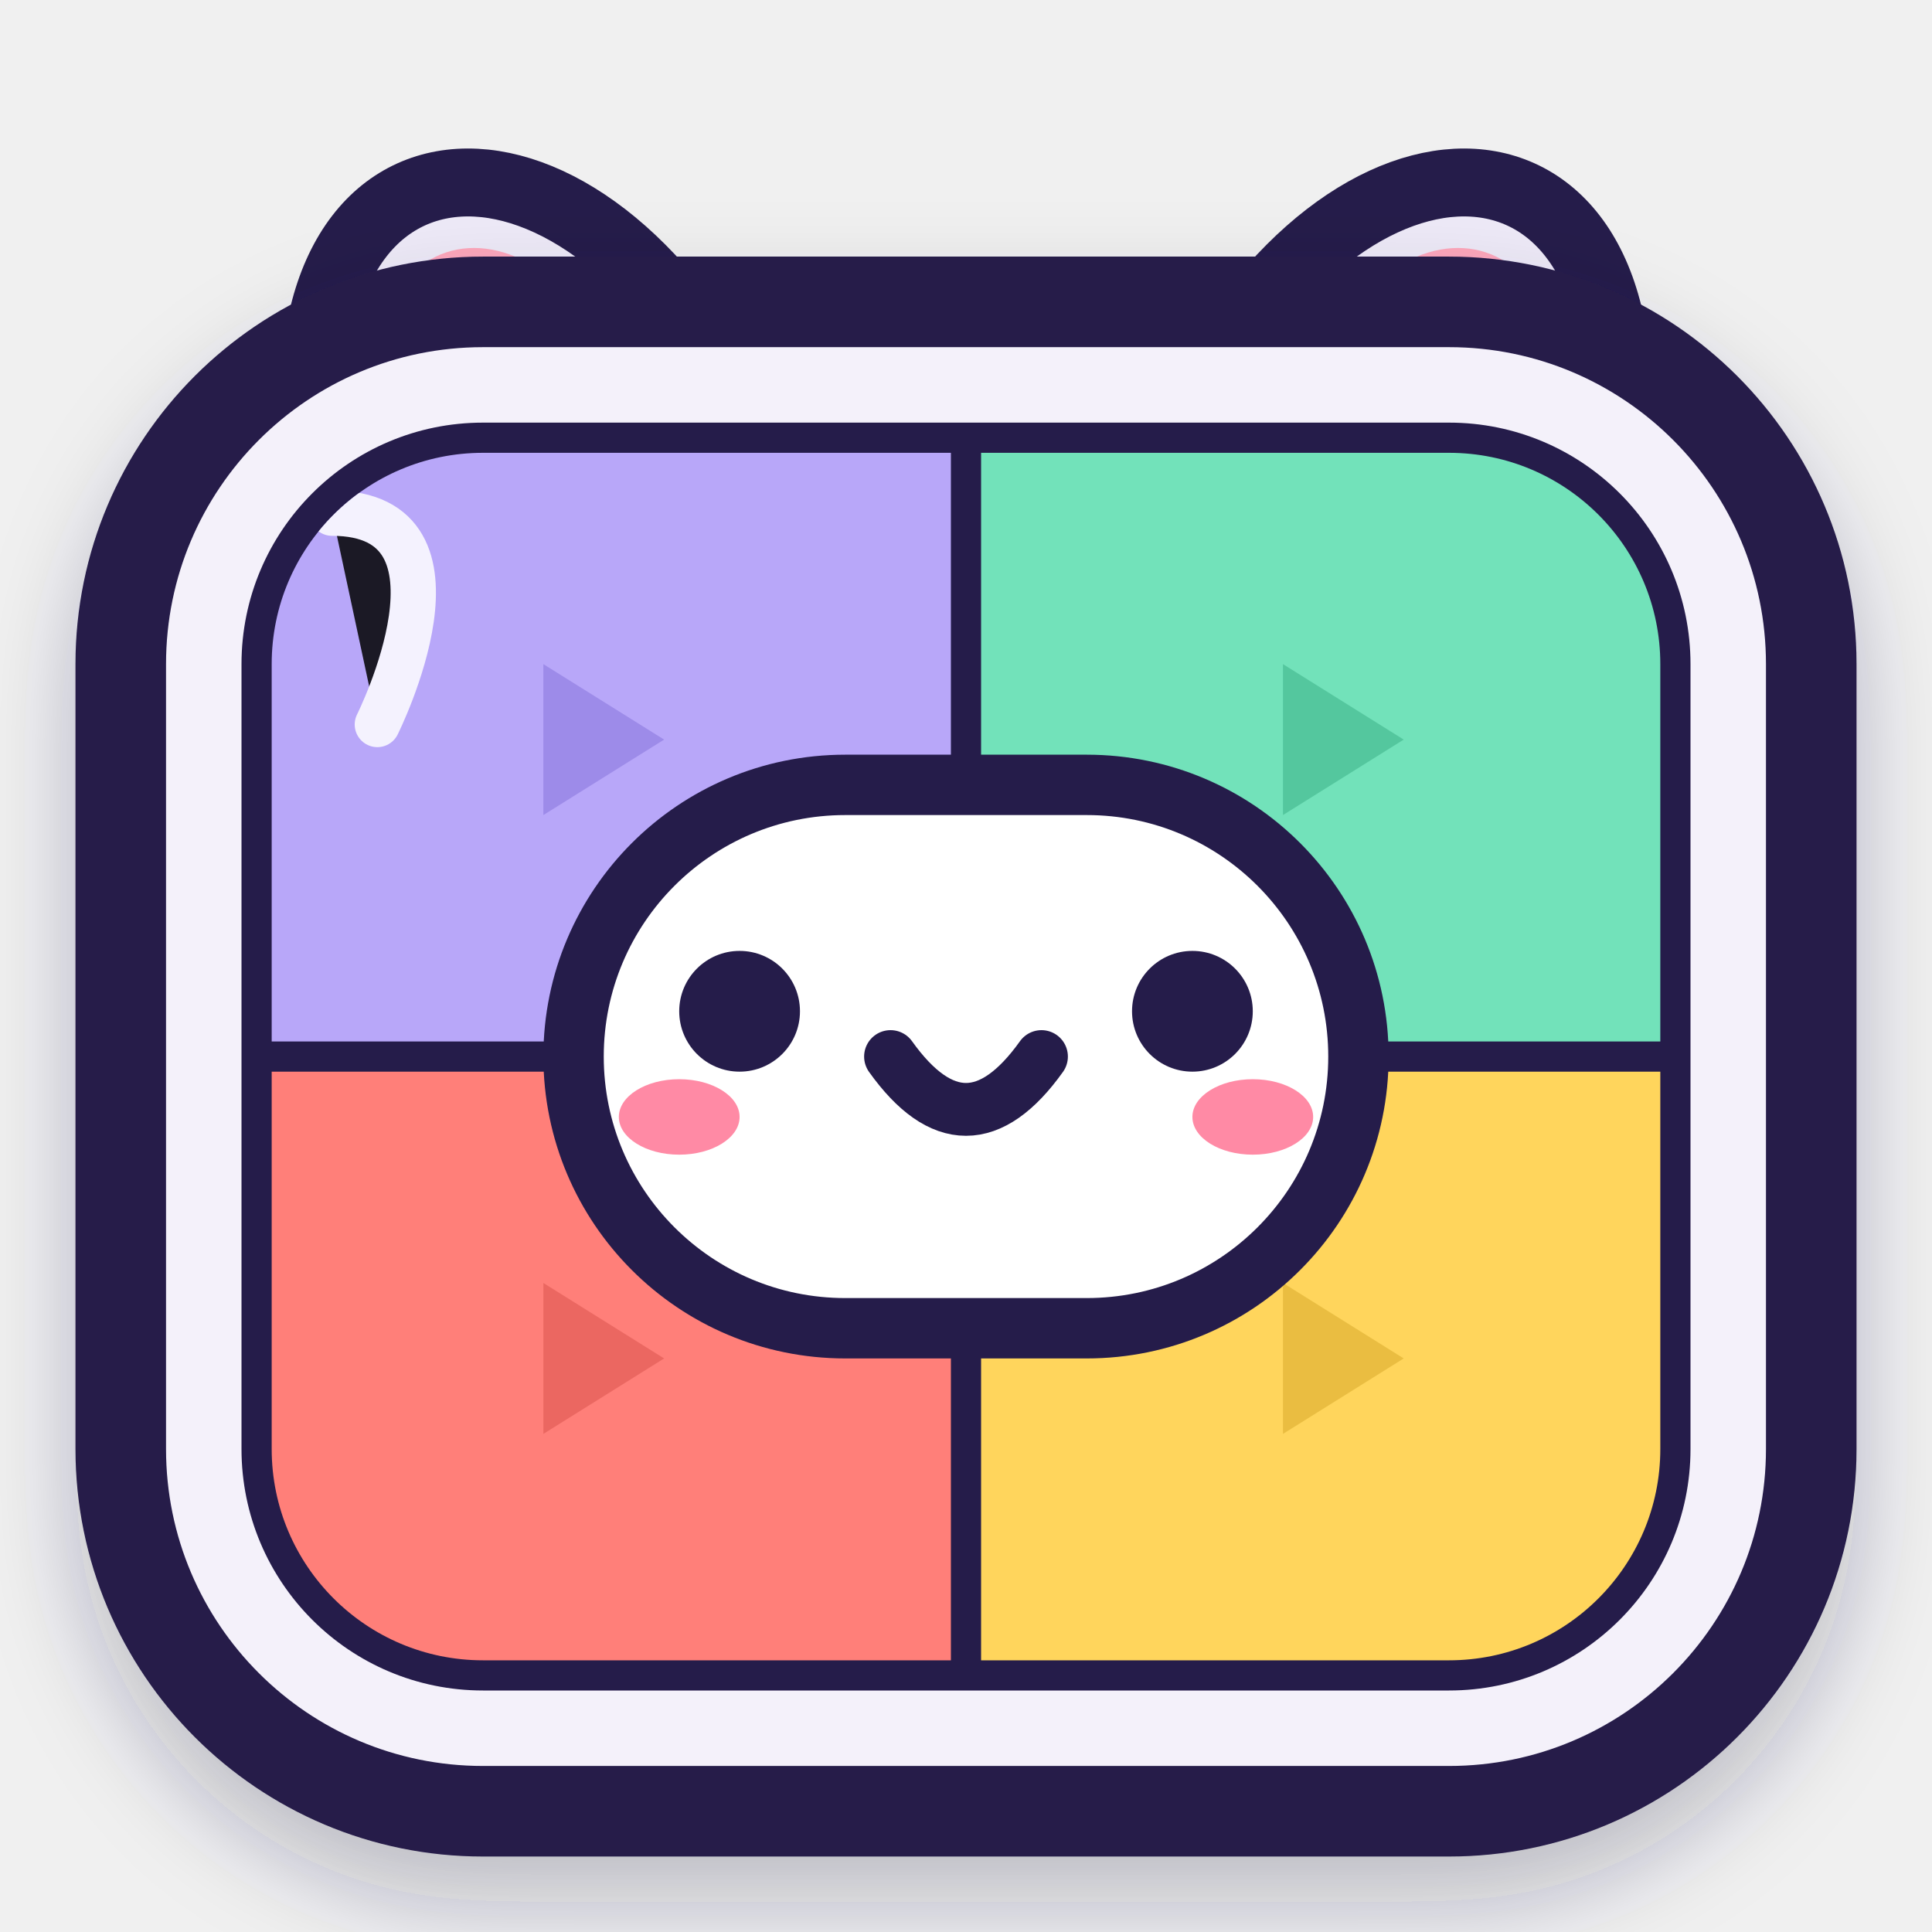
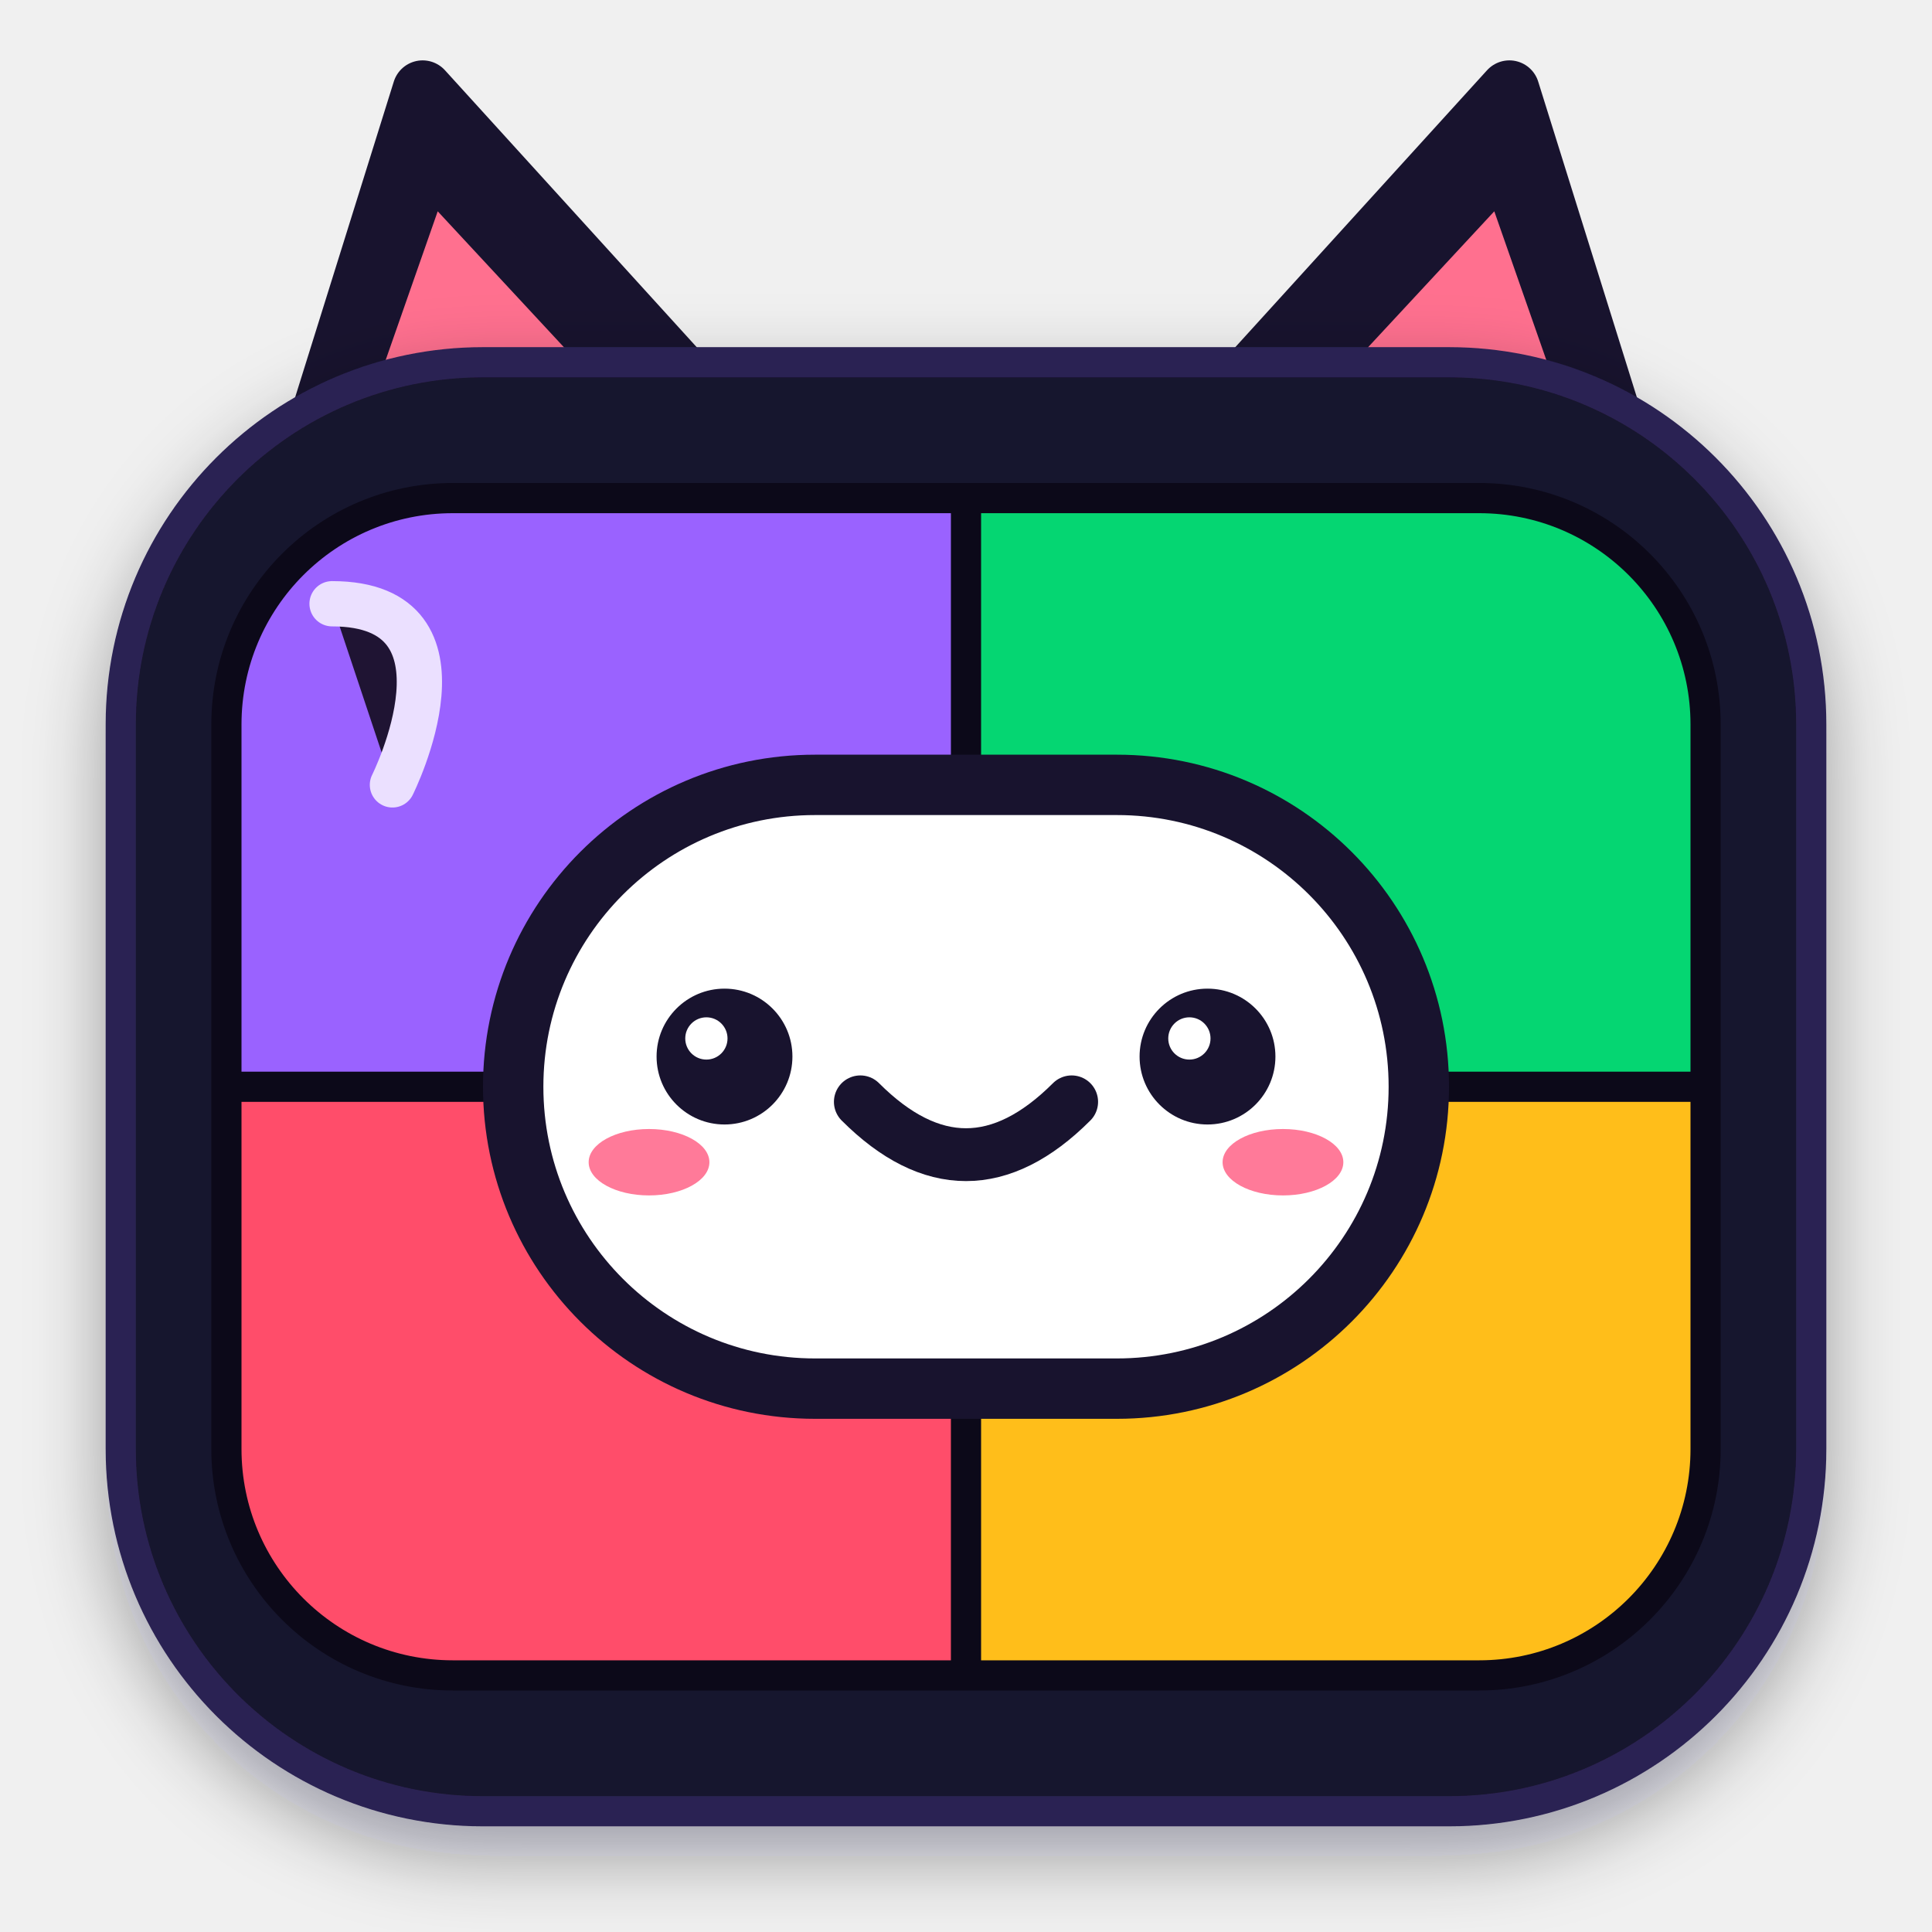
<svg xmlns="http://www.w3.org/2000/svg" viewBox="0 0 128 128" role="img" aria-labelledby="title desc">
  <defs>
    <filter id="soft-shadow" x="-10%" y="-10%" width="120%" height="120%">
-       <feDropShadow dx="0" dy="3" stdDeviation="3" flood-color="#1e1b4b" flood-opacity="0.25" />
+       <feDropShadow dx="0" dy="2" stdDeviation="2.5" flood-color="#0a0715" flood-opacity="0.35" />
    </filter>
+     <clipPath id="screen-clip">
+       <rect x="16" y="34" width="96" height="76" rx="14" />
+     </clipPath>
  </defs>
-   <path d="M22 36 C16 10, 34 5, 46 22 Z" fill="#eeeaf8" stroke="#251c4a" stroke-width="4.5" stroke-linejoin="round" />
-   <path d="M25 34 C21 15, 34 11, 41 24 Z" fill="#ffa8bc" />
-   <path d="M106 36 C112 10, 94 5, 82 22 Z" fill="#eeeaf8" stroke="#251c4a" stroke-width="4.5" stroke-linejoin="round" />
-   <path d="M103 34 C107 15, 94 11, 87 24 Z" fill="#ffa8bc" />
-   <rect x="8" y="20" width="112" height="100" rx="24" fill="#f4f1fa" stroke="#251c4a" stroke-width="6" filter="url(#soft-shadow)" />
-   <rect x="16" y="28" width="96" height="84" rx="16" fill="#251c4a" />
+   <polygon points="18,38 28,6 48,28" fill="#18132e" stroke="#18132e" stroke-width="4" stroke-linejoin="round" />
+   <polygon points="22,34 29,14 42,28" fill="#ff708f" />
+   <polygon points="110,38 100,6 80,28" fill="#18132e" stroke="#18132e" stroke-width="4" stroke-linejoin="round" />
+   <polygon points="106,34 99,14 86,28" fill="#ff708f" />
+   <rect x="8" y="24" width="112" height="96" rx="24" fill="#18132e" stroke="#2c2452" stroke-width="2" filter="url(#soft-shadow)" />
+   <rect x="14" y="32" width="100" height="80" rx="16" fill="#0c0919" />
  <g clip-path="url(#screen-clip)">
-     <clipPath id="screen-clip">
-       <rect x="18" y="30" width="92" height="80" rx="14" />
-     </clipPath>
-     <rect x="18" y="30" width="45" height="39" fill="#b8a7f9" />
-     <rect x="65" y="30" width="45" height="39" fill="#72e2ba" />
-     <rect x="18" y="71" width="45" height="39" fill="#ff7f79" />
-     <rect x="65" y="71" width="45" height="39" fill="#ffd55c" />
-     <polygon points="36,44 36,54 44,49" fill="#8f7ce0" opacity="0.65" />
-     <polygon points="85,44 85,54 93,49" fill="#44b88f" opacity="0.65" />
-     <polygon points="36,85 36,95 44,90" fill="#e05b54" opacity="0.65" />
-     <polygon points="85,85 85,95 93,90" fill="#deb133" opacity="0.65" />
-     <path d="M22 34 C32 34, 25 48, 25 48" stroke="#ffffff" stroke-width="3" stroke-linecap="round" opacity="0.85" />
+     <rect x="16" y="34" width="47" height="37" fill="#9a62ff" />
+     <rect x="65" y="34" width="47" height="37" fill="#05d672" />
+     <rect x="16" y="73" width="47" height="37" fill="#ff4d6a" />
+     <rect x="65" y="73" width="47" height="37" fill="#ffbe1a" />
+     <path d="M22 40 C32 40, 26 52, 26 52" stroke="#ffffff" stroke-width="3" stroke-linecap="round" opacity="0.8" />
  </g>
-   <rect x="38" y="52" width="52" height="36" rx="18" fill="#ffffff" stroke="#251c4a" stroke-width="4" />
-   <circle cx="49" cy="67" r="4" fill="#251c4a" />
-   <circle cx="79" cy="67" r="4" fill="#251c4a" />
-   <ellipse cx="45" cy="74" rx="4" ry="2.5" fill="#ff8aa5" />
-   <ellipse cx="83" cy="74" rx="4" ry="2.5" fill="#ff8aa5" />
-   <path d="M59 70 Q64 77 69 70" fill="none" stroke="#251c4a" stroke-width="3.5" stroke-linecap="round" />
+   <rect x="34" y="52" width="60" height="40" rx="20" fill="#ffffff" stroke="#18132e" stroke-width="4" />
+   <circle cx="48" cy="70" r="4.5" fill="#18132e" />
+   <circle cx="80" cy="70" r="4.5" fill="#18132e" />
+   <circle cx="46.8" cy="68.8" r="1.4" fill="#ffffff" />
+   <circle cx="78.8" cy="68.8" r="1.4" fill="#ffffff" />
+   <ellipse cx="43" cy="77" rx="4" ry="2.2" fill="#ff7a99" />
+   <ellipse cx="85" cy="77" rx="4" ry="2.2" fill="#ff7a99" />
+   <path d="M57 73 Q64 80 71 73" fill="none" stroke="#18132e" stroke-width="3.5" stroke-linecap="round" />
</svg>
